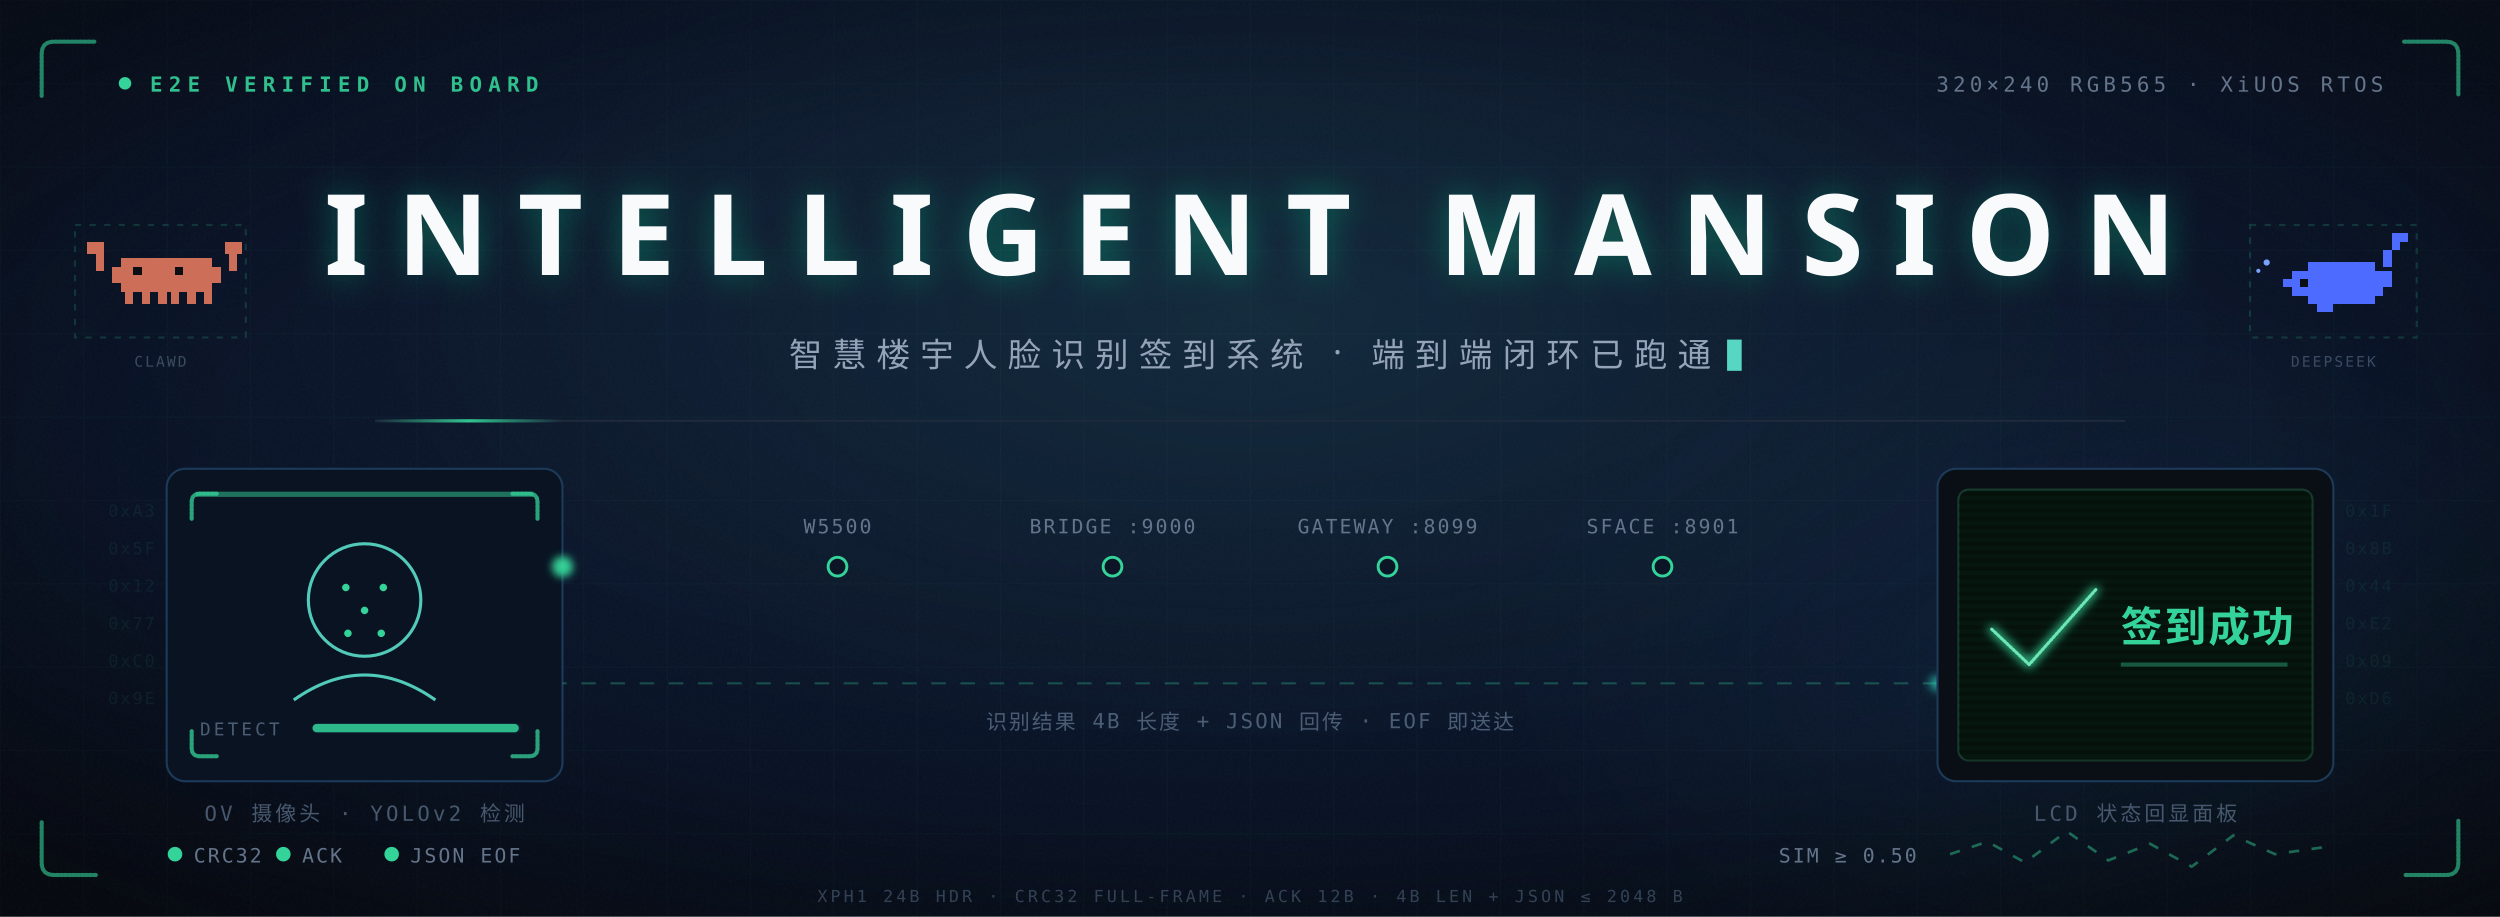
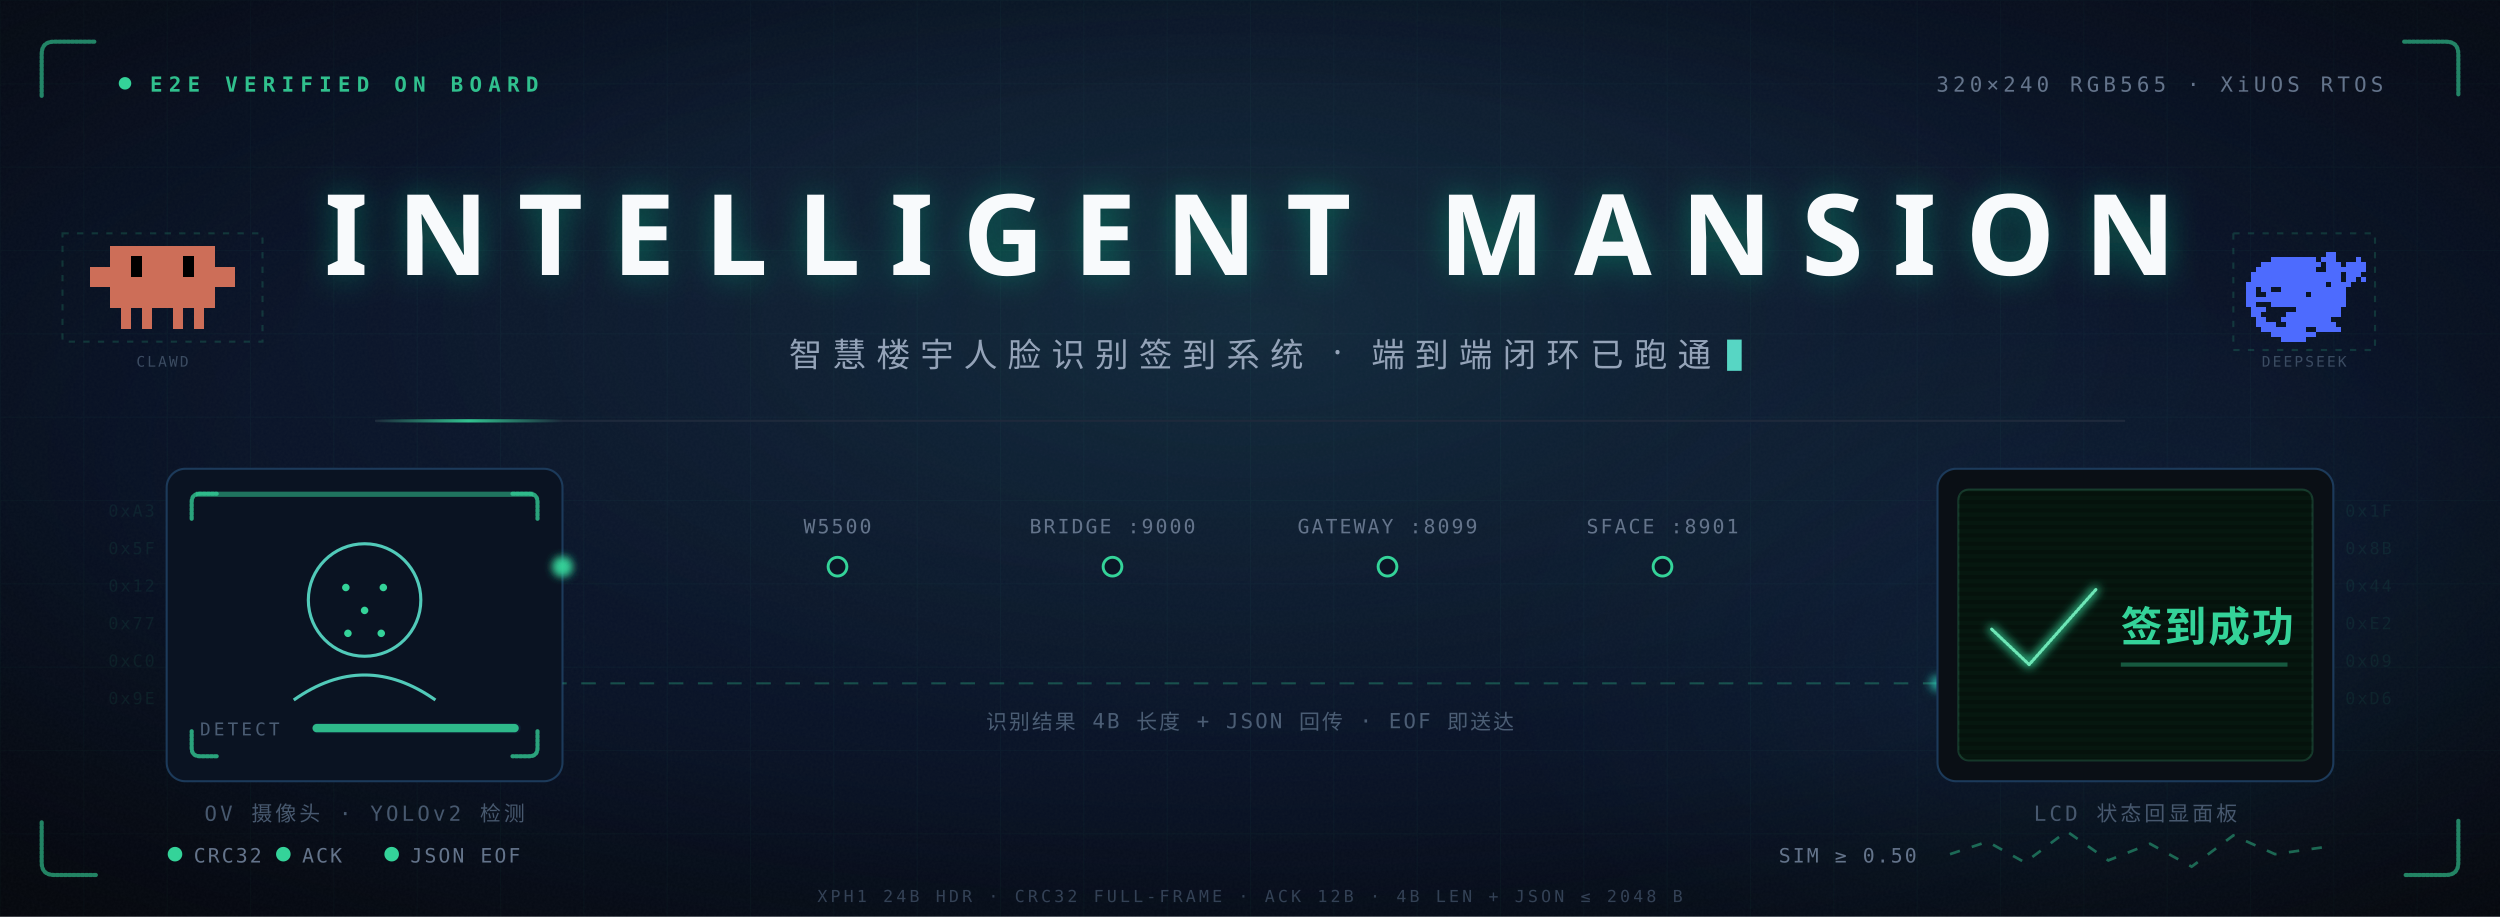
<svg xmlns="http://www.w3.org/2000/svg" viewBox="0 0 1200 440" width="1200" height="440" role="img" aria-label="Intelligent Mansion face check-in pipeline HUD">
  <defs>
    <radialGradient id="bg" cx="50%" cy="36%" r="85%">
      <stop offset="0" stop-color="#0e1a33" />
      <stop offset=".55" stop-color="#081226" />
      <stop offset="1" stop-color="#04070d" />
    </radialGradient>
    <radialGradient id="orbA">
      <stop offset="0" stop-color="#34d399" stop-opacity=".08" />
      <stop offset="1" stop-color="#34d399" stop-opacity="0" />
    </radialGradient>
    <radialGradient id="orbB">
      <stop offset="0" stop-color="#38bdf8" stop-opacity=".06" />
      <stop offset="1" stop-color="#38bdf8" stop-opacity="0" />
    </radialGradient>
    <radialGradient id="vig" cx="50%" cy="50%" r="72%">
      <stop offset=".55" stop-color="#020408" stop-opacity="0" />
      <stop offset="1" stop-color="#020408" stop-opacity=".5" />
    </radialGradient>
    <linearGradient id="rail" x1="0" y1="0" x2="1" y2="0">
      <stop offset="0" stop-color="#1e3a5f" stop-opacity=".15" />
      <stop offset=".5" stop-color="#2dd4bf" stop-opacity=".5" />
      <stop offset="1" stop-color="#1e3a5f" stop-opacity=".15" />
    </linearGradient>
    <linearGradient id="sheenG" x1="0" y1="0" x2="1" y2="0">
      <stop offset="0" stop-color="#34d399" stop-opacity="0" />
      <stop offset=".5" stop-color="#34d399" stop-opacity=".9" />
      <stop offset="1" stop-color="#34d399" stop-opacity="0" />
    </linearGradient>
    <pattern id="grid" width="40" height="40" patternUnits="userSpaceOnUse">
      <path d="M40 0H0v40" fill="none" stroke="#34d399" stroke-opacity=".035" />
    </pattern>
    <pattern id="scan" width="4" height="4" patternUnits="userSpaceOnUse">
      <rect width="4" height="2" fill="#000" opacity=".2" />
    </pattern>
    <filter id="glow" x="-40%" y="-40%" width="180%" height="180%">
      <feGaussianBlur stdDeviation="8" />
    </filter>
    <filter id="soft" x="-80%" y="-80%" width="260%" height="260%">
      <feGaussianBlur stdDeviation="2.4" />
    </filter>
    <filter id="grain" x="0" y="0" width="100%" height="100%">
      <feTurbulence type="fractalNoise" baseFrequency=".8" numOctaves="2" stitchTiles="stitch" />
      <feColorMatrix type="matrix" values="0 0 0 0 1  0 0 0 0 1  0 0 0 0 1  0 0 0 .05 0" />
    </filter>
  </defs>
  <style>
    @keyframes rise   { from { opacity: 0; transform: translateY(14px); } }
    @keyframes glowP  { from { opacity: .3; } to { opacity: .6; } }
    @keyframes blink  { 0%, 54% { opacity: 1; } 55%, 100% { opacity: 0; } }
    @keyframes sheenM { from { transform: translateX(0); } to { transform: translateX(750px); } }
    @keyframes scanM  { from { transform: translateY(0); } to { transform: translateY(96px); } }
    @keyframes lmP    { from { opacity: .25; } to { opacity: 1; } }
    @keyframes pf     { 0% { transform: scaleX(.2); } 14% { transform: scaleX(.36); }
                        28% { transform: scaleX(.52); } 42% { transform: scaleX(.68); }
                        56% { transform: scaleX(.84); } 70%, 100% { transform: scaleX(1); } }
    @keyframes flowR  { from { transform: translateX(0); opacity: 0; } 6% { opacity: 1; }
                        94% { opacity: 1; } to { transform: translateX(660px); opacity: 0; } }
    @keyframes flowL  { from { transform: translateX(0); opacity: 0; } 6% { opacity: 1; }
                        94% { opacity: 1; } to { transform: translateX(-660px); opacity: 0; } }
    @keyframes march  { from { stroke-dashoffset: 0; } to { stroke-dashoffset: -28; } }
    @keyframes marchW { from { stroke-dashoffset: 0; } to { stroke-dashoffset: -22; } }
    @keyframes drawK  { from { stroke-dashoffset: 1; } to { stroke-dashoffset: 0; } }
    @keyframes nodeP  { from { opacity: .7; } to { opacity: 1; } }
    @keyframes lcdP   { from { opacity: .8; } to { opacity: 1; } }
    @keyframes ledP   { from { opacity: .35; } to { opacity: 1; } }
    @keyframes orbA   { from { transform: translate(0, 0); } to { transform: translate(-26px, 14px); } }
    @keyframes orbB   { from { transform: translate(0, 0); } to { transform: translate(24px, -12px); } }

    .rA { animation: rise .9s cubic-bezier(.16,1,.3,1) both; }
    .rB { animation: rise .9s cubic-bezier(.16,1,.3,1) .12s both; }
    .rC { animation: rise .9s cubic-bezier(.16,1,.3,1) .24s both; }
    .rD { animation: rise .9s cubic-bezier(.16,1,.3,1) .36s both; }
    .rE { animation: rise .9s cubic-bezier(.16,1,.3,1) .5s both; }
    .dl1 { stroke-dasharray: 1; animation: drawK 1s cubic-bezier(.65,0,.35,1) .5s both; }
    .dl2 { stroke-dasharray: 1; animation: drawK 1s cubic-bezier(.65,0,.35,1) .6s both; }
    .dl3 { stroke-dasharray: 1; animation: drawK 1s cubic-bezier(.65,0,.35,1) .7s both; }
    .dl4 { stroke-dasharray: 1; animation: drawK 1s cubic-bezier(.65,0,.35,1) .8s both; }
    .dl5 { stroke-dasharray: 1; animation: drawK 1s cubic-bezier(.65,0,.35,1) .95s both; }
    .glowT { animation: glowP 7s ease-in-out infinite alternate; }
    .caret { animation: blink 1.1s steps(1) infinite; }
    .sheen { animation: sheenM 6s ease-in-out infinite alternate; }
    .scanL { animation: scanM 4.8s ease-in-out infinite alternate; }
    .lm  { animation: lmP 2.2s ease-in-out infinite alternate; }
    .lm2 { animation: lmP 2.2s ease-in-out .18s infinite alternate; }
    .lm3 { animation: lmP 2.2s ease-in-out .36s infinite alternate; }
    .lm4 { animation: lmP 2.2s ease-in-out .54s infinite alternate; }
    .lm5 { animation: lmP 2.2s ease-in-out .72s infinite alternate; }
    .pfill { transform-box: fill-box; transform-origin: left center;
             animation: pf 6s steps(1,end) infinite; }
    .fR  { animation: flowR 3.8s linear infinite; }
    .fR2 { animation: flowR 3.8s linear 1.9s infinite; }
    .fL  { animation: flowL 4.4s linear infinite; }
    .march { animation: march 1.3s linear infinite; }
    .node  { animation: nodeP 3.4s ease-in-out infinite alternate; }
    .n2 { animation: nodeP 3.4s ease-in-out .4s infinite alternate; }
    .n3 { animation: nodeP 3.4s ease-in-out .8s infinite alternate; }
    .n4 { animation: nodeP 3.4s ease-in-out 1.2s infinite alternate; }
    .chk  { animation: drawK .7s cubic-bezier(.65,0,.35,1) 1.2s both,
                        glowP 2.6s ease-in-out 2.2s infinite alternate; }
    .chk2 { stroke-dasharray: 1; animation: drawK .7s cubic-bezier(.65,0,.35,1) 1.2s both; }
    .lcd  { animation: lcdP 3.2s ease-in-out infinite alternate; }
    .led  { animation: ledP 1.6s ease-in-out infinite alternate; }
    .le2  { animation: ledP 1.6s ease-in-out .45s infinite alternate; }
    .le3  { animation: ledP 1.6s ease-in-out .9s infinite alternate; }
    .waveF { animation: marchW 1.1s linear infinite; }
    .o1 { animation: orbA 26s ease-in-out infinite alternate; }
    .o2 { animation: orbB 32s ease-in-out -10s infinite alternate; }
    @keyframes bob   { from { transform: translateY(0); } to { transform: translateY(-2.5px); } }
-     @keyframes clawW { 0%, 44% { transform: translateY(0); } 50%, 94% { transform: translateY(-3.2px); } 100% { transform: translateY(0); } }
-     @keyframes blinkE { 0%, 88% { opacity: 1; } 90%, 96% { opacity: 0; } 98%, 100% { opacity: 1; } }
-     @keyframes tailW { 0%, 40% { transform: translateY(0); } 46%, 90% { transform: translateY(-3.2px); } 96%, 100% { transform: translateY(0); } }
-     @keyframes bub { from { transform: translateY(0); opacity: 0; } 12% { opacity: .8; } to { transform: translateY(-16px); opacity: 0; } }
-     .bobA { animation: bob 4.2s ease-in-out infinite alternate; }
-     .bobB { animation: bob 5s ease-in-out -1.6s infinite alternate; }
-     .clawR { animation: clawW 3.2s steps(1) infinite; }
-     .eyeB  { animation: blinkE 5.2s steps(1) infinite; }
-     .tailT { animation: tailW 3.6s steps(1) infinite; }
-     .bub   { animation: bub 4s ease-out infinite; }
-     .bub2  { animation: bub 4s ease-out 2s infinite; }
+     .bobB { animation: bob 4.4s ease-in-out -1.6s infinite alternate; }

    @media (prefers-reduced-motion: reduce) { * { animation: none !important; } }
  </style>
  <rect width="1200" height="440" fill="url(#bg)" />
  <ellipse class="o1" cx="600" cy="150" rx="430" ry="210" fill="url(#orbA)" />
  <ellipse class="o2" cx="1010" cy="320" rx="290" ry="180" fill="url(#orbB)" />
  <rect width="1200" height="440" fill="url(#grid)" />
  <rect width="1200" height="440" fill="url(#vig)" />
  <rect width="1200" height="440" filter="url(#grain)" opacity=".5" />
  <g fill="none" stroke="#34d399" stroke-width="2" opacity=".6" stroke-linecap="round">
    <path class="dl1" d="M20 46V26q0-6 6-6h20" pathLength="1" stroke-dasharray="1" />
    <path class="dl2" d="M1154 20h20q6 0 6 6v20" pathLength="1" stroke-dasharray="1" />
    <path class="dl3" d="M1180 394v20q0 6-6 6h-20" pathLength="1" stroke-dasharray="1" />
    <path class="dl4" d="M46 420h-20q-6 0-6-6v-20" pathLength="1" stroke-dasharray="1" />
  </g>
  <g font-family="ui-monospace,'Cascadia Mono','JetBrains Mono',Consolas,monospace">
    <g class="rA">
      <circle class="led" cx="60" cy="40" r="3" fill="#34d399" />
      <text x="72" y="44" font-size="10" font-weight="700" letter-spacing="3" fill="#34d399" opacity=".9">E2E VERIFIED ON BOARD</text>
    </g>
    <text class="rA" x="1144" y="44" text-anchor="end" font-size="10" letter-spacing="2" fill="#64748b">320×240 RGB565 · XiUOS RTOS</text>
    <g class="rA" font-family="'Segoe UI',system-ui,'PingFang SC','Microsoft YaHei',sans-serif" font-weight="700" text-anchor="middle" letter-spacing="14" font-size="54">
      <text class="glowT" x="600" y="132" fill="#10b981" opacity=".45" filter="url(#glow)">INTELLIGENT MANSION</text>
      <text x="600" y="132" fill="#f8fafc">INTELLIGENT MANSION</text>
    </g>
    <g class="rB">
      <text x="600" y="176" text-anchor="middle" font-family="'Segoe UI',system-ui,'PingFang SC','Microsoft YaHei',sans-serif" font-size="16" letter-spacing="5" fill="#94a3b8">智慧楼宇人脸识别签到系统 · 端到端闭环已跑通</text>
      <rect class="caret" x="829" y="163" width="7" height="15" fill="#5eead4" opacity=".9" />
    </g>
    <g class="rC">
      <line x1="180" y1="202" x2="1020" y2="202" stroke="#1e293b" stroke-width="1" />
      <rect class="sheen" x="180" y="201.2" width="90" height="1.6" fill="url(#sheenG)" />
    </g>
    <g class="rD">
      <rect x="80" y="225" width="190" height="150" rx="9" fill="#0a1322" stroke="#1c3a5a" />
      <g stroke="#34d399" stroke-width="2" fill="none" opacity=".75" stroke-linecap="round">
        <path class="dl5" d="M92 249V241q0-4 4-4h8" pathLength="1" stroke-dasharray="1" />
        <path class="dl5" d="M246 237h8q4 0 4 4v8" pathLength="1" stroke-dasharray="1" />
        <path class="dl5" d="M258 351v8q0 4-4 4h-8" pathLength="1" stroke-dasharray="1" />
        <path class="dl5" d="M104 363h-8q-4 0-4-4v-8" pathLength="1" stroke-dasharray="1" />
      </g>
      <circle cx="175" cy="288" r="27" fill="none" stroke="#5eead4" stroke-width="1.5" opacity=".85" />
      <path d="M141 336q34-24 68 0" fill="none" stroke="#5eead4" stroke-width="1.5" opacity=".85" />
      <g fill="#34d399">
        <circle class="lm" cx="166" cy="282" r="1.8" />
        <circle class="lm2" cx="184" cy="282" r="1.8" />
        <circle class="lm3" cx="175" cy="293" r="1.8" />
        <circle class="lm4" cx="167" cy="304" r="1.8" />
        <circle class="lm5" cx="183" cy="304" r="1.8" />
      </g>
      <rect class="scanL" x="94" y="236" width="162" height="2.5" fill="#34d399" opacity=".5" />
      <text x="96" y="353" font-size="8.5" letter-spacing="1.5" fill="#4b5d74">DETECT</text>
      <rect x="150" y="347" width="100" height="5" rx="2.5" fill="#0d1f33" />
      <rect class="pfill" x="150" y="347.5" width="99" height="4" rx="2" fill="#34d399" opacity=".85" />
      <text x="175" y="394" text-anchor="middle" font-size="10" letter-spacing="1.5" fill="#47586e">OV 摄像头 · YOLOv2 检测</text>
      <line x1="270" y1="272" x2="930" y2="272" stroke="url(#rail)" stroke-width="1.5" />
      <circle class="node" cx="402" cy="272" r="4.5" fill="#0b1526" stroke="#34d399" stroke-width="1.4" />
      <circle class="n2" cx="534" cy="272" r="4.5" fill="#0b1526" stroke="#34d399" stroke-width="1.4" />
      <circle class="n3" cx="666" cy="272" r="4.5" fill="#0b1526" stroke="#34d399" stroke-width="1.4" />
      <circle class="n4" cx="798" cy="272" r="4.5" fill="#0b1526" stroke="#34d399" stroke-width="1.4" />
      <g font-size="9.5" letter-spacing="1" fill="#64748b" text-anchor="middle">
        <text x="402" y="256">W5500</text>
        <text x="534" y="256">BRIDGE :9000</text>
        <text x="666" y="256">GATEWAY :8099</text>
        <text x="798" y="256">SFACE :8901</text>
      </g>
      <circle class="fR" cx="270" cy="272" r="4" fill="#34d399" filter="url(#soft)" />
      <circle class="fR2" cx="270" cy="272" r="4" fill="#34d399" filter="url(#soft)" />
      <path class="march" d="M930 328H270" fill="none" stroke="#34d399" stroke-opacity=".3" stroke-width="1" stroke-dasharray="7 7" />
      <circle class="fL" cx="930" cy="328" r="3.5" fill="#2dd4bf" opacity=".85" filter="url(#soft)" />
      <text x="600" y="350" text-anchor="middle" font-size="10" letter-spacing="1" fill="#4b5d74">识别结果 4B 长度 + JSON 回传 · EOF 即送达</text>
      <rect x="930" y="225" width="190" height="150" rx="9" fill="#0a0f15" stroke="#1c3a5a" />
      <rect x="940" y="235" width="170" height="130" rx="5" fill="#06170f" stroke="#1b4634" stroke-opacity=".8" />
      <rect x="940" y="235" width="170" height="130" rx="5" fill="url(#scan)" />
      <path class="chk" d="M956 302 974 319 1006 283" pathLength="1" stroke-dasharray="1" fill="none" stroke="#34d399" stroke-width="3.2" stroke-linecap="round" stroke-linejoin="round" filter="url(#soft)" />
      <path class="chk2" d="M956 302 974 319 1006 283" pathLength="1" stroke-dasharray="1" fill="none" stroke="#6ee7b7" stroke-width="1.5" stroke-linecap="round" stroke-linejoin="round" />
      <text class="lcd" x="1018" y="308" font-size="20" font-weight="700" letter-spacing="1" fill="#34d399" font-family="'Microsoft YaHei','PingFang SC','Noto Sans CJK SC',sans-serif">签到成功</text>
      <rect x="1018" y="318" width="80" height="2" fill="#34d399" opacity=".35" />
      <text x="1025" y="394" text-anchor="middle" font-size="10" letter-spacing="1.5" fill="#47586e">LCD 状态回显面板</text>
    </g>
    <g class="rE">
      <g fill="#34d399">
        <circle class="led" cx="84" cy="410" r="3.5" />
        <circle class="le2" cx="136" cy="410" r="3.5" />
        <circle class="le3" cx="188" cy="410" r="3.5" />
      </g>
      <g font-size="9.5" fill="#64748b" letter-spacing="1">
        <text x="93" y="414">CRC32</text>
        <text x="145" y="414">ACK</text>
        <text x="197" y="414">JSON EOF</text>
      </g>
      <text x="920" y="414" text-anchor="end" font-size="9.5" fill="#64748b" letter-spacing="1">SIM ≥ 0.50</text>
      <polyline class="waveF" points="936,410 954,404 972,414 992,399 1012,413 1032,405 1052,416 1072,401 1092,410 1120,406" fill="none" stroke="#34d399" stroke-opacity=".45" stroke-width="1.3" stroke-dasharray="5 6" />
    </g>
    <text class="rE" x="600" y="433" text-anchor="middle" font-size="8" letter-spacing="1.5" fill="#334155">XPH1 24B HDR · CRC32 FULL-FRAME · ACK 12B · 4B LEN + JSON ≤ 2048 B</text>
    <g font-size="8" fill="#34d399" opacity=".08" letter-spacing="1">
      <text x="52" y="248">0xA3</text>
      <text x="52" y="266">0x5F</text>
      <text x="52" y="284">0x12</text>
      <text x="52" y="302">0x77</text>
      <text x="52" y="320">0xC0</text>
      <text x="52" y="338">0x9E</text>
      <text x="1148" y="248" text-anchor="end">0x1F</text>
      <text x="1148" y="266" text-anchor="end">0x8B</text>
      <text x="1148" y="284" text-anchor="end">0x44</text>
      <text x="1148" y="302" text-anchor="end">0xE2</text>
      <text x="1148" y="320" text-anchor="end">0x09</text>
      <text x="1148" y="338" text-anchor="end">0xD6</text>
    </g>
-     <g>
-       <rect x="36" y="108" width="82" height="54" fill="none" stroke="#34d399" stroke-opacity=".18" stroke-dasharray="3 4" />
-       <g class="bobA">
+     <g class="rC">
+       <rect x="30" y="112" width="96" height="52" fill="none" stroke="#34d399" stroke-opacity=".18" stroke-dasharray="3 4" />
+       <g class="cLegs" fill="#CD6E58" shape-rendering="crispEdges">
+         <animate attributeName="opacity" values="1;1;0;0;1" keyTimes="0;0.46;0.5;0.92;1" calcMode="discrete" dur="1.3s" repeatCount="indefinite" />
+         <rect x="58" y="148" width="5" height="10" />
+         <rect x="68" y="148" width="5" height="10" />
+         <rect x="83" y="148" width="5" height="10" />
+         <rect x="93" y="148" width="5" height="10" />
+       </g>
+       <g class="cBody">
+         <animateTransform attributeName="transform" type="translate" values="0 0; 0 0; 0 10; 0 10; 0 0" keyTimes="0; 0.46; 0.5; 0.92; 1" calcMode="discrete" dur="1.3s" repeatCount="indefinite" />
        <g fill="#CD6E58" shape-rendering="crispEdges">
-           <rect x="58" y="124" width="44" height="4" />
-           <rect x="54" y="128" width="52" height="8" />
-           <rect x="58" y="136" width="44" height="4" />
-           <rect class="clawR" x="46" y="122" width="4" height="8" />
-           <rect class="clawR" x="42" y="116" width="8" height="6" />
-           <rect class="clawR" x="110" y="122" width="4" height="8" />
-           <rect class="clawR" x="108" y="116" width="8" height="6" />
-           <rect x="60" y="140" width="4" height="6" />
-           <rect x="68" y="140" width="4" height="6" />
-           <rect x="76" y="140" width="4" height="6" />
-           <rect x="82" y="140" width="4" height="6" />
-           <rect x="90" y="140" width="4" height="6" />
-           <rect x="98" y="140" width="4" height="6" />
-         </g>
-         <g fill="#0b0f14" shape-rendering="crispEdges">
-           <rect x="64" y="128" width="4" height="4" class="eyeB" />
-           <rect x="84" y="128" width="4" height="4" class="eyeB" />
-         </g>
-       </g>
-       <text x="77" y="176" text-anchor="middle" font-size="7" letter-spacing="1" fill="#4b5d74" opacity=".75">CLAWD</text>
-     </g>
-     <g>
-       <rect x="1080" y="108" width="80" height="54" fill="none" stroke="#34d399" stroke-opacity=".18" stroke-dasharray="3 4" />
-       <g class="bobB">
+           <rect x="53" y="118" width="50" height="5" />
+           <rect x="53" y="123" width="50" height="5" />
+           <rect x="43" y="128" width="70" height="5" />
+           <rect x="43" y="133" width="70" height="5" />
+           <rect x="53" y="138" width="50" height="5" />
+           <rect x="53" y="143" width="50" height="5" />
+         </g>
+         <g fill="#000000" shape-rendering="crispEdges">
+           <animate attributeName="opacity" values="1;1;0;0;1;1" keyTimes="0;0.9;0.91;0.95;0.96;1" calcMode="discrete" dur="4.6s" repeatCount="indefinite" />
+           <rect x="63" y="123" width="5" height="10" />
+           <rect x="88" y="123" width="5" height="10" />
+         </g>
+       </g>
+       <text x="78" y="176" text-anchor="middle" font-size="7" letter-spacing="1" fill="#4b5d74" opacity=".75">CLAWD</text>
+     </g>
+     <g class="rC">
+       <rect x="1072" y="112" width="68" height="56" fill="none" stroke="#34d399" stroke-opacity=".18" stroke-dasharray="3 4" />
+       <g transform="translate(1078,114) scale(2.4)">
+         <g class="wTail" fill="#4D6BFE" shape-rendering="crispEdges">
+           <animateTransform attributeName="transform" type="translate" values="0 0; 0 0; 0 1; 0 1; 0 0" keyTimes="0; 0.46; 0.5; 0.92; 1" calcMode="discrete" dur="1.15s" repeatCount="indefinite" />
+           <rect x="16" y="3" width="2" height="1" />
+           <rect x="15" y="4" width="3" height="1" />
+           <rect x="22" y="4" width="1" height="1" />
+           <rect x="16" y="5" width="3" height="1" />
+           <rect x="20" y="5" width="4" height="1" />
+         </g>
        <g fill="#4D6BFE" shape-rendering="crispEdges">
-           <rect x="1108" y="126" width="32" height="4" />
-           <rect x="1100" y="130" width="48" height="4" />
-           <rect x="1096" y="134" width="52" height="4" />
-           <rect x="1100" y="138" width="44" height="4" />
-           <rect x="1108" y="142" width="32" height="4" />
-           <rect class="tailT" x="1144" y="120" width="4" height="8" />
-           <rect class="tailT" x="1148" y="112" width="4" height="8" />
-           <rect class="tailT" x="1152" y="112" width="4" height="4" />
-           <rect x="1112" y="146" width="8" height="4" />
-         </g>
-         <rect x="1104" y="134" width="4" height="4" fill="#0b0f14" shape-rendering="crispEdges" />
-         <circle class="bub" cx="1088" cy="126" r="1.5" fill="#7aa2ff" />
-         <circle class="bub2" cx="1084" cy="130" r="1" fill="#7aa2ff" />
-       </g>
-       <text x="1120" y="176" text-anchor="middle" font-size="7" letter-spacing="1" fill="#4b5d74" opacity=".75">DEEPSEEK</text>
+           <rect x="5" y="4" width="9" height="1" />
+           <rect x="3" y="5" width="12" height="1" />
+           <rect x="2" y="6" width="12" height="1" />
+           <rect x="16" y="6" width="8" height="1" />
+           <rect x="1" y="7" width="18" height="1" />
+           <rect x="20" y="7" width="3" height="1" />
+           <rect x="1" y="8" width="18" height="1" />
+           <rect x="20" y="8" width="2" height="1" />
+           <rect x="23" y="8" width="1" height="1" />
+           <rect x="0" y="9" width="16" height="1" />
+           <rect x="17" y="9" width="4" height="1" />
+           <rect x="0" y="10" width="2" height="1" />
+           <rect x="3" y="10" width="2" height="1" />
+           <rect x="7" y="10" width="13" height="1" />
+           <rect x="0" y="11" width="2" height="1" />
+           <rect x="4" y="11" width="16" height="1" />
+           <rect x="0" y="12" width="20" height="1" />
+           <rect x="0" y="13" width="2" height="1" />
+           <rect x="5" y="13" width="15" height="1" />
+           <rect x="1" y="14" width="3" height="1" />
+           <rect x="10" y="14" width="9" height="1" />
+           <rect x="1" y="15" width="2" height="1" />
+           <rect x="8" y="15" width="11" height="1" />
+           <rect x="2" y="16" width="2" height="1" />
+           <rect x="7" y="16" width="10" height="1" />
+           <rect x="2" y="17" width="4" height="1" />
+           <rect x="8" y="17" width="10" height="1" />
+           <rect x="3" y="18" width="9" height="1" />
+           <rect x="14" y="18" width="5" height="1" />
+           <rect x="5" y="19" width="9" height="1" />
+           <rect x="7" y="20" width="5" height="1" />
+         </g>
+         <rect x="12" y="11" width="1" height="1" fill="#0a1526" shape-rendering="crispEdges" />
+       </g>
+       <text x="1106" y="176" text-anchor="middle" font-size="7" letter-spacing="1" fill="#4b5d74" opacity=".75">DEEPSEEK</text>
    </g>
  </g>
</svg>
